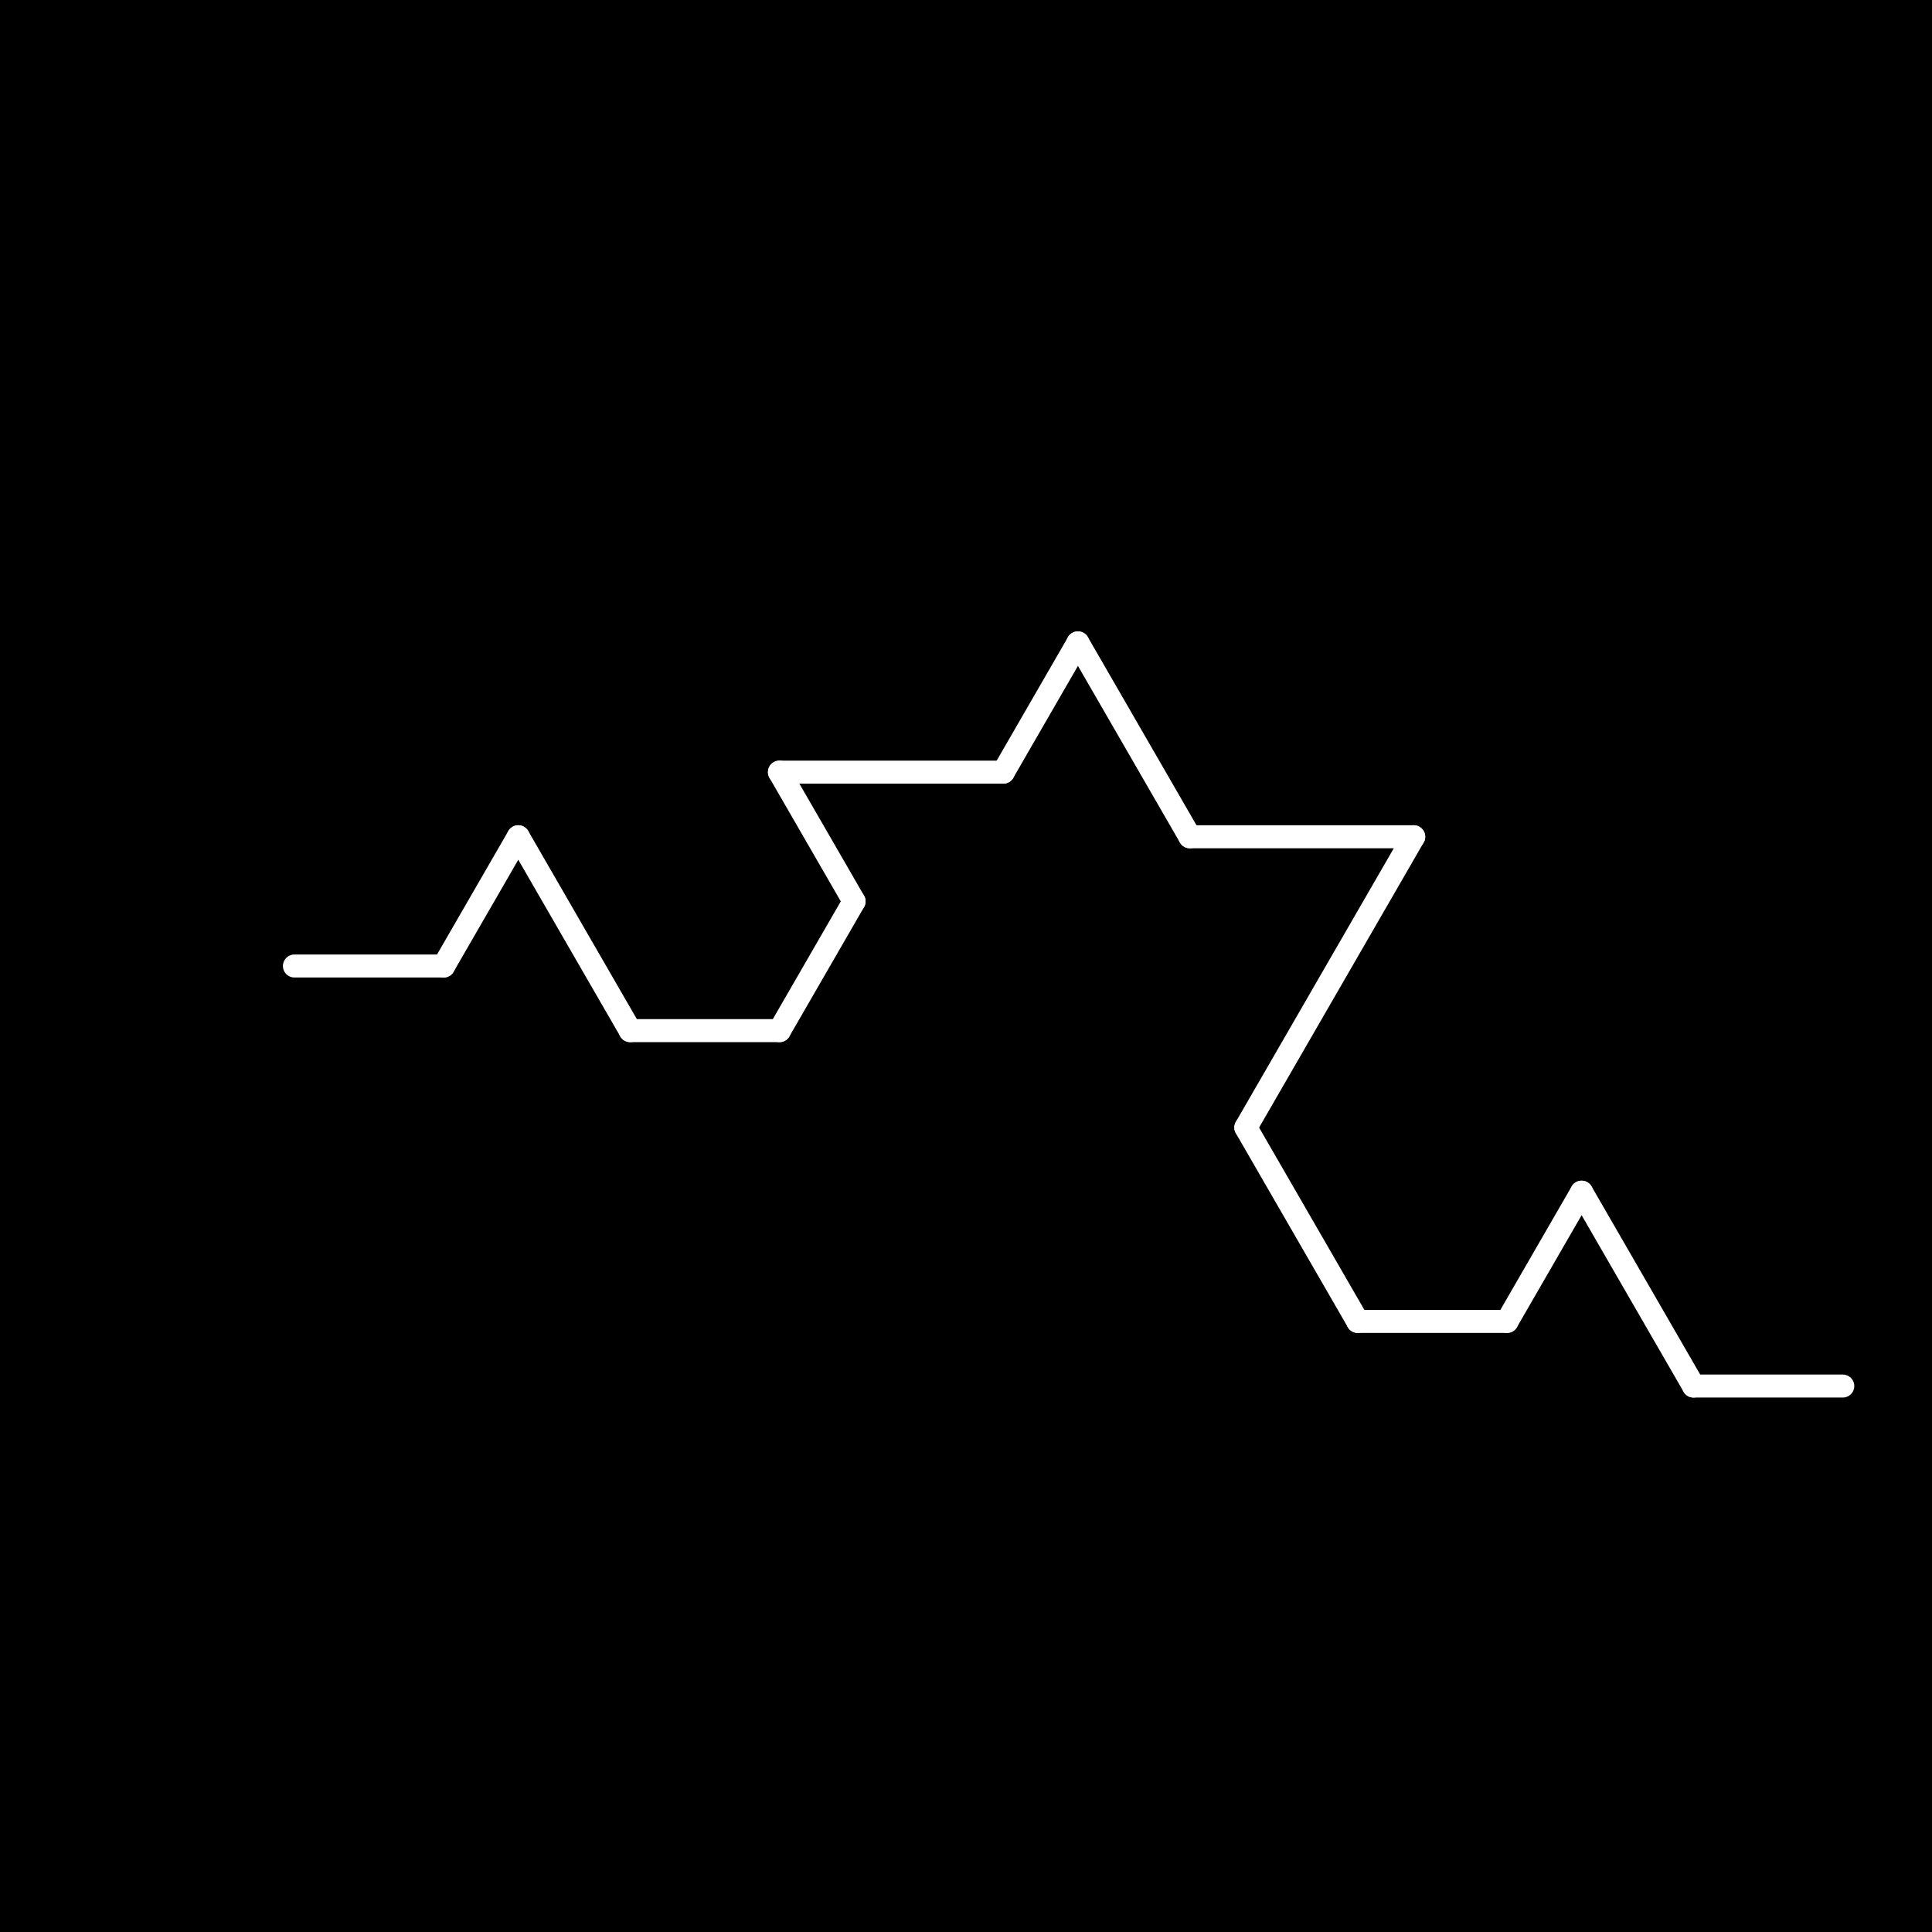
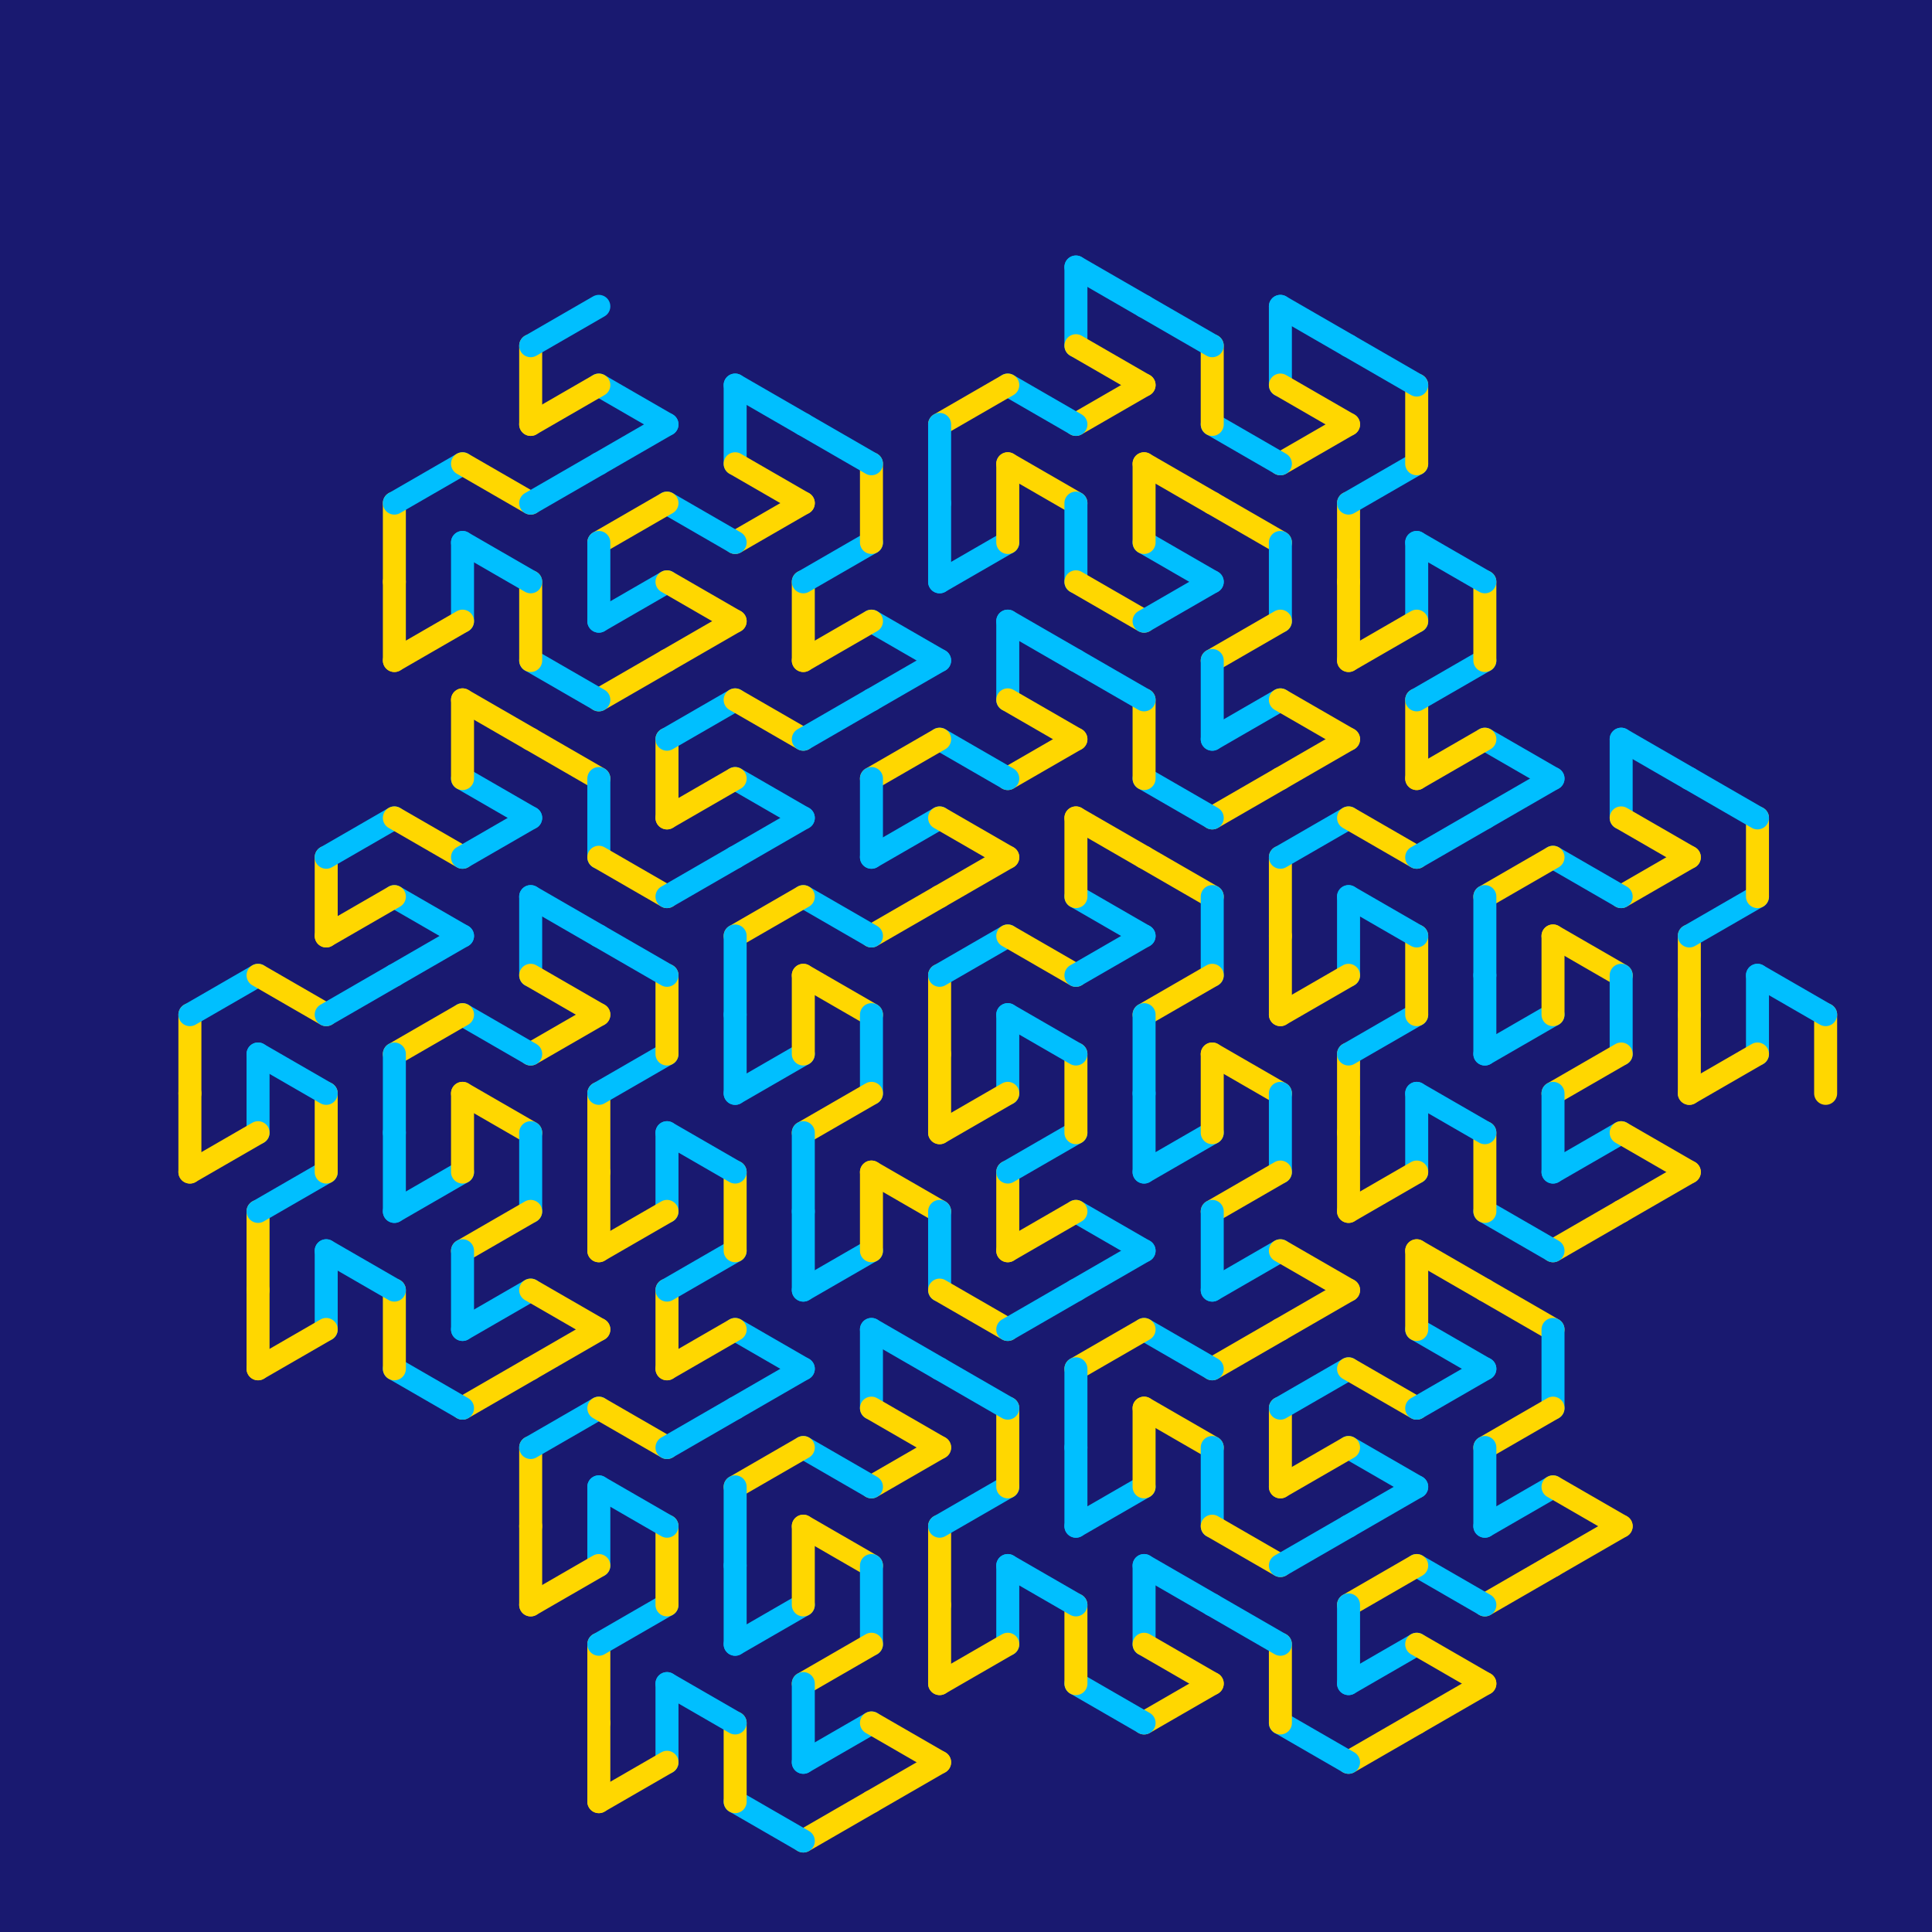
- <svg xmlns="http://www.w3.org/2000/svg" width="690.433" height="690.433" viewBox="-345.217 -345.217 690.433 690.433">
-   <rect x="-345.217" y="-345.217" width="690.433" height="690.433" fill="#000000" />
+ <svg xmlns="http://www.w3.org/2000/svg" width="606.814" height="606.814" viewBox="-303.407 -303.407 606.814 606.814">
+   <rect x="-303.407" y="-303.407" width="606.814" height="606.814" fill="#191970" />
  <g fill="none" stroke-linecap="round" stroke-linejoin="round">
-     <line x1="-240" y1="0" x2="-186.667" y2="0" stroke="#ffffff" stroke-width="8.219" />
-     <line x1="-186.667" y1="0" x2="-160" y2="-46.188" stroke="#ffffff" stroke-width="8.219" />
-     <line x1="-160" y1="-46.188" x2="-120" y2="23.094" stroke="#ffffff" stroke-width="8.219" />
-     <line x1="-120" y1="23.094" x2="-66.667" y2="23.094" stroke="#ffffff" stroke-width="8.219" />
-     <line x1="-66.667" y1="23.094" x2="-40" y2="-23.094" stroke="#ffffff" stroke-width="8.219" />
-     <line x1="-40" y1="-23.094" x2="-66.667" y2="-69.282" stroke="#ffffff" stroke-width="8.219" />
-     <line x1="-66.667" y1="-69.282" x2="13.333" y2="-69.282" stroke="#ffffff" stroke-width="8.219" />
-     <line x1="13.333" y1="-69.282" x2="40" y2="-115.47" stroke="#ffffff" stroke-width="8.219" />
-     <line x1="40" y1="-115.47" x2="80" y2="-46.188" stroke="#ffffff" stroke-width="8.219" />
-     <line x1="80" y1="-46.188" x2="160" y2="-46.188" stroke="#ffffff" stroke-width="8.219" />
-     <line x1="160" y1="-46.188" x2="100" y2="57.735" stroke="#ffffff" stroke-width="8.219" />
-     <line x1="100" y1="57.735" x2="140" y2="127.017" stroke="#ffffff" stroke-width="8.219" />
-     <line x1="140" y1="127.017" x2="193.333" y2="127.017" stroke="#ffffff" stroke-width="8.219" />
-     <line x1="193.333" y1="127.017" x2="220" y2="80.829" stroke="#ffffff" stroke-width="8.219" />
-     <line x1="220" y1="80.829" x2="260" y2="150.111" stroke="#ffffff" stroke-width="8.219" />
-     <line x1="260" y1="150.111" x2="313.333" y2="150.111" stroke="#ffffff" stroke-width="8.219" />
+     <line x1="270" y1="40" x2="270" y2="15.282" stroke="#ffd700" stroke-width="7.224" />
+     <line x1="270" y1="15.282" x2="248.593" y2="2.922" stroke="#00bfff" stroke-width="7.224" />
+     <line x1="248.593" y1="2.922" x2="248.593" y2="27.641" stroke="#00bfff" stroke-width="7.224" />
+     <line x1="248.593" y1="27.641" x2="227.186" y2="40" stroke="#ffd700" stroke-width="7.224" />
+     <line x1="227.186" y1="40" x2="227.186" y2="15.282" stroke="#ffd700" stroke-width="7.224" />
+     <line x1="227.186" y1="15.282" x2="227.186" y2="-9.437" stroke="#ffd700" stroke-width="7.224" />
+     <line x1="227.186" y1="-9.437" x2="248.593" y2="-21.796" stroke="#00bfff" stroke-width="7.224" />
+     <line x1="248.593" y1="-21.796" x2="248.593" y2="-46.514" stroke="#ffd700" stroke-width="7.224" />
+     <line x1="248.593" y1="-46.514" x2="227.186" y2="-58.874" stroke="#00bfff" stroke-width="7.224" />
+     <line x1="227.186" y1="-58.874" x2="205.78" y2="-71.233" stroke="#00bfff" stroke-width="7.224" />
+     <line x1="205.78" y1="-71.233" x2="205.78" y2="-46.514" stroke="#00bfff" stroke-width="7.224" />
+     <line x1="205.78" y1="-46.514" x2="227.186" y2="-34.155" stroke="#ffd700" stroke-width="7.224" />
+     <line x1="227.186" y1="-34.155" x2="205.78" y2="-21.796" stroke="#ffd700" stroke-width="7.224" />
+     <line x1="205.78" y1="-21.796" x2="184.373" y2="-34.155" stroke="#00bfff" stroke-width="7.224" />
+     <line x1="184.373" y1="-34.155" x2="162.966" y2="-21.796" stroke="#ffd700" stroke-width="7.224" />
+     <line x1="162.966" y1="-21.796" x2="162.966" y2="2.922" stroke="#00bfff" stroke-width="7.224" />
+     <line x1="162.966" y1="2.922" x2="162.966" y2="27.641" stroke="#00bfff" stroke-width="7.224" />
+     <line x1="162.966" y1="27.641" x2="184.373" y2="15.282" stroke="#00bfff" stroke-width="7.224" />
+     <line x1="184.373" y1="15.282" x2="184.373" y2="-9.437" stroke="#ffd700" stroke-width="7.224" />
+     <line x1="184.373" y1="-9.437" x2="205.78" y2="2.922" stroke="#ffd700" stroke-width="7.224" />
+     <line x1="205.78" y1="2.922" x2="205.78" y2="27.641" stroke="#00bfff" stroke-width="7.224" />
+     <line x1="205.78" y1="27.641" x2="184.373" y2="40" stroke="#ffd700" stroke-width="7.224" />
+     <line x1="184.373" y1="40" x2="184.373" y2="64.718" stroke="#00bfff" stroke-width="7.224" />
+     <line x1="184.373" y1="64.718" x2="205.78" y2="52.359" stroke="#00bfff" stroke-width="7.224" />
+     <line x1="205.78" y1="52.359" x2="227.186" y2="64.718" stroke="#ffd700" stroke-width="7.224" />
+     <line x1="227.186" y1="64.718" x2="205.78" y2="77.078" stroke="#ffd700" stroke-width="7.224" />
+     <line x1="205.78" y1="77.078" x2="184.373" y2="89.437" stroke="#ffd700" stroke-width="7.224" />
+     <line x1="184.373" y1="89.437" x2="162.966" y2="77.078" stroke="#00bfff" stroke-width="7.224" />
+     <line x1="162.966" y1="77.078" x2="162.966" y2="52.359" stroke="#ffd700" stroke-width="7.224" />
+     <line x1="162.966" y1="52.359" x2="141.559" y2="40" stroke="#00bfff" stroke-width="7.224" />
+     <line x1="141.559" y1="40" x2="141.559" y2="64.718" stroke="#00bfff" stroke-width="7.224" />
+     <line x1="141.559" y1="64.718" x2="120.153" y2="77.078" stroke="#ffd700" stroke-width="7.224" />
+     <line x1="120.153" y1="77.078" x2="120.153" y2="52.359" stroke="#ffd700" stroke-width="7.224" />
+     <line x1="120.153" y1="52.359" x2="120.153" y2="27.641" stroke="#ffd700" stroke-width="7.224" />
+     <line x1="120.153" y1="27.641" x2="141.559" y2="15.282" stroke="#00bfff" stroke-width="7.224" />
+     <line x1="141.559" y1="15.282" x2="141.559" y2="-9.437" stroke="#ffd700" stroke-width="7.224" />
+     <line x1="141.559" y1="-9.437" x2="120.153" y2="-21.796" stroke="#00bfff" stroke-width="7.224" />
+     <line x1="120.153" y1="-21.796" x2="120.153" y2="2.922" stroke="#00bfff" stroke-width="7.224" />
+     <line x1="120.153" y1="2.922" x2="98.746" y2="15.282" stroke="#ffd700" stroke-width="7.224" />
+     <line x1="98.746" y1="15.282" x2="98.746" y2="-9.437" stroke="#ffd700" stroke-width="7.224" />
+     <line x1="98.746" y1="-9.437" x2="98.746" y2="-34.155" stroke="#ffd700" stroke-width="7.224" />
+     <line x1="98.746" y1="-34.155" x2="120.153" y2="-46.514" stroke="#00bfff" stroke-width="7.224" />
+     <line x1="120.153" y1="-46.514" x2="141.559" y2="-34.155" stroke="#ffd700" stroke-width="7.224" />
+     <line x1="141.559" y1="-34.155" x2="162.966" y2="-46.514" stroke="#00bfff" stroke-width="7.224" />
+     <line x1="162.966" y1="-46.514" x2="184.373" y2="-58.874" stroke="#00bfff" stroke-width="7.224" />
+     <line x1="184.373" y1="-58.874" x2="162.966" y2="-71.233" stroke="#00bfff" stroke-width="7.224" />
+     <line x1="162.966" y1="-71.233" x2="141.559" y2="-58.874" stroke="#ffd700" stroke-width="7.224" />
+     <line x1="141.559" y1="-58.874" x2="141.559" y2="-83.592" stroke="#ffd700" stroke-width="7.224" />
+     <line x1="141.559" y1="-83.592" x2="162.966" y2="-95.951" stroke="#00bfff" stroke-width="7.224" />
+     <line x1="162.966" y1="-95.951" x2="162.966" y2="-120.67" stroke="#ffd700" stroke-width="7.224" />
+     <line x1="162.966" y1="-120.67" x2="141.559" y2="-133.029" stroke="#00bfff" stroke-width="7.224" />
+     <line x1="141.559" y1="-133.029" x2="141.559" y2="-108.31" stroke="#00bfff" stroke-width="7.224" />
+     <line x1="141.559" y1="-108.31" x2="120.153" y2="-95.951" stroke="#ffd700" stroke-width="7.224" />
+     <line x1="120.153" y1="-95.951" x2="120.153" y2="-120.67" stroke="#ffd700" stroke-width="7.224" />
+     <line x1="120.153" y1="-120.67" x2="120.153" y2="-145.388" stroke="#ffd700" stroke-width="7.224" />
+     <line x1="120.153" y1="-145.388" x2="141.559" y2="-157.747" stroke="#00bfff" stroke-width="7.224" />
+     <line x1="141.559" y1="-157.747" x2="141.559" y2="-182.466" stroke="#ffd700" stroke-width="7.224" />
+     <line x1="141.559" y1="-182.466" x2="120.153" y2="-194.825" stroke="#00bfff" stroke-width="7.224" />
+     <line x1="120.153" y1="-194.825" x2="98.746" y2="-207.184" stroke="#00bfff" stroke-width="7.224" />
+     <line x1="98.746" y1="-207.184" x2="98.746" y2="-182.466" stroke="#00bfff" stroke-width="7.224" />
+     <line x1="98.746" y1="-182.466" x2="120.153" y2="-170.106" stroke="#ffd700" stroke-width="7.224" />
+     <line x1="120.153" y1="-170.106" x2="98.746" y2="-157.747" stroke="#ffd700" stroke-width="7.224" />
+     <line x1="98.746" y1="-157.747" x2="77.339" y2="-170.106" stroke="#00bfff" stroke-width="7.224" />
+     <line x1="77.339" y1="-170.106" x2="77.339" y2="-194.825" stroke="#ffd700" stroke-width="7.224" />
+     <line x1="77.339" y1="-194.825" x2="55.932" y2="-207.184" stroke="#00bfff" stroke-width="7.224" />
+     <line x1="55.932" y1="-207.184" x2="34.526" y2="-219.543" stroke="#00bfff" stroke-width="7.224" />
+     <line x1="34.526" y1="-219.543" x2="34.526" y2="-194.825" stroke="#00bfff" stroke-width="7.224" />
+     <line x1="34.526" y1="-194.825" x2="55.932" y2="-182.466" stroke="#ffd700" stroke-width="7.224" />
+     <line x1="55.932" y1="-182.466" x2="34.526" y2="-170.106" stroke="#ffd700" stroke-width="7.224" />
+     <line x1="34.526" y1="-170.106" x2="13.119" y2="-182.466" stroke="#00bfff" stroke-width="7.224" />
+     <line x1="13.119" y1="-182.466" x2="-8.288" y2="-170.106" stroke="#ffd700" stroke-width="7.224" />
+     <line x1="-8.288" y1="-170.106" x2="-8.288" y2="-145.388" stroke="#00bfff" stroke-width="7.224" />
+     <line x1="-8.288" y1="-145.388" x2="-8.288" y2="-120.67" stroke="#00bfff" stroke-width="7.224" />
+     <line x1="-8.288" y1="-120.67" x2="13.119" y2="-133.029" stroke="#00bfff" stroke-width="7.224" />
+     <line x1="13.119" y1="-133.029" x2="13.119" y2="-157.747" stroke="#ffd700" stroke-width="7.224" />
+     <line x1="13.119" y1="-157.747" x2="34.526" y2="-145.388" stroke="#ffd700" stroke-width="7.224" />
+     <line x1="34.526" y1="-145.388" x2="34.526" y2="-120.67" stroke="#00bfff" stroke-width="7.224" />
+     <line x1="34.526" y1="-120.67" x2="55.932" y2="-108.31" stroke="#ffd700" stroke-width="7.224" />
+     <line x1="55.932" y1="-108.31" x2="77.339" y2="-120.67" stroke="#00bfff" stroke-width="7.224" />
+     <line x1="77.339" y1="-120.67" x2="55.932" y2="-133.029" stroke="#00bfff" stroke-width="7.224" />
+     <line x1="55.932" y1="-133.029" x2="55.932" y2="-157.747" stroke="#ffd700" stroke-width="7.224" />
+     <line x1="55.932" y1="-157.747" x2="77.339" y2="-145.388" stroke="#ffd700" stroke-width="7.224" />
+     <line x1="77.339" y1="-145.388" x2="98.746" y2="-133.029" stroke="#ffd700" stroke-width="7.224" />
+     <line x1="98.746" y1="-133.029" x2="98.746" y2="-108.31" stroke="#00bfff" stroke-width="7.224" />
+     <line x1="98.746" y1="-108.31" x2="77.339" y2="-95.951" stroke="#ffd700" stroke-width="7.224" />
+     <line x1="77.339" y1="-95.951" x2="77.339" y2="-71.233" stroke="#00bfff" stroke-width="7.224" />
+     <line x1="77.339" y1="-71.233" x2="98.746" y2="-83.592" stroke="#00bfff" stroke-width="7.224" />
+     <line x1="98.746" y1="-83.592" x2="120.153" y2="-71.233" stroke="#ffd700" stroke-width="7.224" />
+     <line x1="120.153" y1="-71.233" x2="98.746" y2="-58.874" stroke="#ffd700" stroke-width="7.224" />
+     <line x1="98.746" y1="-58.874" x2="77.339" y2="-46.514" stroke="#ffd700" stroke-width="7.224" />
+     <line x1="77.339" y1="-46.514" x2="55.932" y2="-58.874" stroke="#00bfff" stroke-width="7.224" />
+     <line x1="55.932" y1="-58.874" x2="55.932" y2="-83.592" stroke="#ffd700" stroke-width="7.224" />
+     <line x1="55.932" y1="-83.592" x2="34.526" y2="-95.951" stroke="#00bfff" stroke-width="7.224" />
+     <line x1="34.526" y1="-95.951" x2="13.119" y2="-108.31" stroke="#00bfff" stroke-width="7.224" />
+     <line x1="13.119" y1="-108.31" x2="13.119" y2="-83.592" stroke="#00bfff" stroke-width="7.224" />
+     <line x1="13.119" y1="-83.592" x2="34.526" y2="-71.233" stroke="#ffd700" stroke-width="7.224" />
+     <line x1="34.526" y1="-71.233" x2="13.119" y2="-58.874" stroke="#ffd700" stroke-width="7.224" />
+     <line x1="13.119" y1="-58.874" x2="-8.288" y2="-71.233" stroke="#00bfff" stroke-width="7.224" />
+     <line x1="-8.288" y1="-71.233" x2="-29.695" y2="-58.874" stroke="#ffd700" stroke-width="7.224" />
+     <line x1="-29.695" y1="-58.874" x2="-29.695" y2="-34.155" stroke="#00bfff" stroke-width="7.224" />
+     <line x1="-29.695" y1="-34.155" x2="-8.288" y2="-46.514" stroke="#00bfff" stroke-width="7.224" />
+     <line x1="-8.288" y1="-46.514" x2="13.119" y2="-34.155" stroke="#ffd700" stroke-width="7.224" />
+     <line x1="13.119" y1="-34.155" x2="-8.288" y2="-21.796" stroke="#ffd700" stroke-width="7.224" />
+     <line x1="-8.288" y1="-21.796" x2="-29.695" y2="-9.437" stroke="#ffd700" stroke-width="7.224" />
+     <line x1="-29.695" y1="-9.437" x2="-51.101" y2="-21.796" stroke="#00bfff" stroke-width="7.224" />
+     <line x1="-51.101" y1="-21.796" x2="-72.508" y2="-9.437" stroke="#ffd700" stroke-width="7.224" />
+     <line x1="-72.508" y1="-9.437" x2="-72.508" y2="15.282" stroke="#00bfff" stroke-width="7.224" />
+     <line x1="-72.508" y1="15.282" x2="-72.508" y2="40" stroke="#00bfff" stroke-width="7.224" />
+     <line x1="-72.508" y1="40" x2="-51.101" y2="27.641" stroke="#00bfff" stroke-width="7.224" />
+     <line x1="-51.101" y1="27.641" x2="-51.101" y2="2.922" stroke="#ffd700" stroke-width="7.224" />
+     <line x1="-51.101" y1="2.922" x2="-29.695" y2="15.282" stroke="#ffd700" stroke-width="7.224" />
+     <line x1="-29.695" y1="15.282" x2="-29.695" y2="40" stroke="#00bfff" stroke-width="7.224" />
+     <line x1="-29.695" y1="40" x2="-51.101" y2="52.359" stroke="#ffd700" stroke-width="7.224" />
+     <line x1="-51.101" y1="52.359" x2="-51.101" y2="77.078" stroke="#00bfff" stroke-width="7.224" />
+     <line x1="-51.101" y1="77.078" x2="-51.101" y2="101.796" stroke="#00bfff" stroke-width="7.224" />
+     <line x1="-51.101" y1="101.796" x2="-29.695" y2="89.437" stroke="#00bfff" stroke-width="7.224" />
+     <line x1="-29.695" y1="89.437" x2="-29.695" y2="64.718" stroke="#ffd700" stroke-width="7.224" />
+     <line x1="-29.695" y1="64.718" x2="-8.288" y2="77.078" stroke="#ffd700" stroke-width="7.224" />
+     <line x1="-8.288" y1="77.078" x2="-8.288" y2="101.796" stroke="#00bfff" stroke-width="7.224" />
+     <line x1="-8.288" y1="101.796" x2="13.119" y2="114.155" stroke="#ffd700" stroke-width="7.224" />
+     <line x1="13.119" y1="114.155" x2="34.526" y2="101.796" stroke="#00bfff" stroke-width="7.224" />
+     <line x1="34.526" y1="101.796" x2="55.932" y2="89.437" stroke="#00bfff" stroke-width="7.224" />
+     <line x1="55.932" y1="89.437" x2="34.526" y2="77.078" stroke="#00bfff" stroke-width="7.224" />
+     <line x1="34.526" y1="77.078" x2="13.119" y2="89.437" stroke="#ffd700" stroke-width="7.224" />
+     <line x1="13.119" y1="89.437" x2="13.119" y2="64.718" stroke="#ffd700" stroke-width="7.224" />
+     <line x1="13.119" y1="64.718" x2="34.526" y2="52.359" stroke="#00bfff" stroke-width="7.224" />
+     <line x1="34.526" y1="52.359" x2="34.526" y2="27.641" stroke="#ffd700" stroke-width="7.224" />
+     <line x1="34.526" y1="27.641" x2="13.119" y2="15.282" stroke="#00bfff" stroke-width="7.224" />
+     <line x1="13.119" y1="15.282" x2="13.119" y2="40" stroke="#00bfff" stroke-width="7.224" />
+     <line x1="13.119" y1="40" x2="-8.288" y2="52.359" stroke="#ffd700" stroke-width="7.224" />
+     <line x1="-8.288" y1="52.359" x2="-8.288" y2="27.641" stroke="#ffd700" stroke-width="7.224" />
+     <line x1="-8.288" y1="27.641" x2="-8.288" y2="2.922" stroke="#ffd700" stroke-width="7.224" />
+     <line x1="-8.288" y1="2.922" x2="13.119" y2="-9.437" stroke="#00bfff" stroke-width="7.224" />
+     <line x1="13.119" y1="-9.437" x2="34.526" y2="2.922" stroke="#ffd700" stroke-width="7.224" />
+     <line x1="34.526" y1="2.922" x2="55.932" y2="-9.437" stroke="#00bfff" stroke-width="7.224" />
+     <line x1="55.932" y1="-9.437" x2="34.526" y2="-21.796" stroke="#00bfff" stroke-width="7.224" />
+     <line x1="34.526" y1="-21.796" x2="34.526" y2="-46.514" stroke="#ffd700" stroke-width="7.224" />
+     <line x1="34.526" y1="-46.514" x2="55.932" y2="-34.155" stroke="#ffd700" stroke-width="7.224" />
+     <line x1="55.932" y1="-34.155" x2="77.339" y2="-21.796" stroke="#ffd700" stroke-width="7.224" />
+     <line x1="77.339" y1="-21.796" x2="77.339" y2="2.922" stroke="#00bfff" stroke-width="7.224" />
+     <line x1="77.339" y1="2.922" x2="55.932" y2="15.282" stroke="#ffd700" stroke-width="7.224" />
+     <line x1="55.932" y1="15.282" x2="55.932" y2="40" stroke="#00bfff" stroke-width="7.224" />
+     <line x1="55.932" y1="40" x2="55.932" y2="64.718" stroke="#00bfff" stroke-width="7.224" />
+     <line x1="55.932" y1="64.718" x2="77.339" y2="52.359" stroke="#00bfff" stroke-width="7.224" />
+     <line x1="77.339" y1="52.359" x2="77.339" y2="27.641" stroke="#ffd700" stroke-width="7.224" />
+     <line x1="77.339" y1="27.641" x2="98.746" y2="40" stroke="#ffd700" stroke-width="7.224" />
+     <line x1="98.746" y1="40" x2="98.746" y2="64.718" stroke="#00bfff" stroke-width="7.224" />
+     <line x1="98.746" y1="64.718" x2="77.339" y2="77.078" stroke="#ffd700" stroke-width="7.224" />
+     <line x1="77.339" y1="77.078" x2="77.339" y2="101.796" stroke="#00bfff" stroke-width="7.224" />
+     <line x1="77.339" y1="101.796" x2="98.746" y2="89.437" stroke="#00bfff" stroke-width="7.224" />
+     <line x1="98.746" y1="89.437" x2="120.153" y2="101.796" stroke="#ffd700" stroke-width="7.224" />
+     <line x1="120.153" y1="101.796" x2="98.746" y2="114.155" stroke="#ffd700" stroke-width="7.224" />
+     <line x1="98.746" y1="114.155" x2="77.339" y2="126.514" stroke="#ffd700" stroke-width="7.224" />
+     <line x1="77.339" y1="126.514" x2="55.932" y2="114.155" stroke="#00bfff" stroke-width="7.224" />
+     <line x1="55.932" y1="114.155" x2="34.526" y2="126.514" stroke="#ffd700" stroke-width="7.224" />
+     <line x1="34.526" y1="126.514" x2="34.526" y2="151.233" stroke="#00bfff" stroke-width="7.224" />
+     <line x1="34.526" y1="151.233" x2="34.526" y2="175.951" stroke="#00bfff" stroke-width="7.224" />
+     <line x1="34.526" y1="175.951" x2="55.932" y2="163.592" stroke="#00bfff" stroke-width="7.224" />
+     <line x1="55.932" y1="163.592" x2="55.932" y2="138.874" stroke="#ffd700" stroke-width="7.224" />
+     <line x1="55.932" y1="138.874" x2="77.339" y2="151.233" stroke="#ffd700" stroke-width="7.224" />
+     <line x1="77.339" y1="151.233" x2="77.339" y2="175.951" stroke="#00bfff" stroke-width="7.224" />
+     <line x1="77.339" y1="175.951" x2="98.746" y2="188.31" stroke="#ffd700" stroke-width="7.224" />
+     <line x1="98.746" y1="188.31" x2="120.153" y2="175.951" stroke="#00bfff" stroke-width="7.224" />
+     <line x1="120.153" y1="175.951" x2="141.559" y2="163.592" stroke="#00bfff" stroke-width="7.224" />
+     <line x1="141.559" y1="163.592" x2="120.153" y2="151.233" stroke="#00bfff" stroke-width="7.224" />
+     <line x1="120.153" y1="151.233" x2="98.746" y2="163.592" stroke="#ffd700" stroke-width="7.224" />
+     <line x1="98.746" y1="163.592" x2="98.746" y2="138.874" stroke="#ffd700" stroke-width="7.224" />
+     <line x1="98.746" y1="138.874" x2="120.153" y2="126.514" stroke="#00bfff" stroke-width="7.224" />
+     <line x1="120.153" y1="126.514" x2="141.559" y2="138.874" stroke="#ffd700" stroke-width="7.224" />
+     <line x1="141.559" y1="138.874" x2="162.966" y2="126.514" stroke="#00bfff" stroke-width="7.224" />
+     <line x1="162.966" y1="126.514" x2="141.559" y2="114.155" stroke="#00bfff" stroke-width="7.224" />
+     <line x1="141.559" y1="114.155" x2="141.559" y2="89.437" stroke="#ffd700" stroke-width="7.224" />
+     <line x1="141.559" y1="89.437" x2="162.966" y2="101.796" stroke="#ffd700" stroke-width="7.224" />
+     <line x1="162.966" y1="101.796" x2="184.373" y2="114.155" stroke="#ffd700" stroke-width="7.224" />
+     <line x1="184.373" y1="114.155" x2="184.373" y2="138.874" stroke="#00bfff" stroke-width="7.224" />
+     <line x1="184.373" y1="138.874" x2="162.966" y2="151.233" stroke="#ffd700" stroke-width="7.224" />
+     <line x1="162.966" y1="151.233" x2="162.966" y2="175.951" stroke="#00bfff" stroke-width="7.224" />
+     <line x1="162.966" y1="175.951" x2="184.373" y2="163.592" stroke="#00bfff" stroke-width="7.224" />
+     <line x1="184.373" y1="163.592" x2="205.78" y2="175.951" stroke="#ffd700" stroke-width="7.224" />
+     <line x1="205.78" y1="175.951" x2="184.373" y2="188.31" stroke="#ffd700" stroke-width="7.224" />
+     <line x1="184.373" y1="188.31" x2="162.966" y2="200.67" stroke="#ffd700" stroke-width="7.224" />
+     <line x1="162.966" y1="200.67" x2="141.559" y2="188.31" stroke="#00bfff" stroke-width="7.224" />
+     <line x1="141.559" y1="188.31" x2="120.153" y2="200.67" stroke="#ffd700" stroke-width="7.224" />
+     <line x1="120.153" y1="200.67" x2="120.153" y2="225.388" stroke="#00bfff" stroke-width="7.224" />
+     <line x1="120.153" y1="225.388" x2="141.559" y2="213.029" stroke="#00bfff" stroke-width="7.224" />
+     <line x1="141.559" y1="213.029" x2="162.966" y2="225.388" stroke="#ffd700" stroke-width="7.224" />
+     <line x1="162.966" y1="225.388" x2="141.559" y2="237.747" stroke="#ffd700" stroke-width="7.224" />
+     <line x1="141.559" y1="237.747" x2="120.153" y2="250.106" stroke="#ffd700" stroke-width="7.224" />
+     <line x1="120.153" y1="250.106" x2="98.746" y2="237.747" stroke="#00bfff" stroke-width="7.224" />
+     <line x1="98.746" y1="237.747" x2="98.746" y2="213.029" stroke="#ffd700" stroke-width="7.224" />
+     <line x1="98.746" y1="213.029" x2="77.339" y2="200.67" stroke="#00bfff" stroke-width="7.224" />
+     <line x1="77.339" y1="200.67" x2="55.932" y2="188.31" stroke="#00bfff" stroke-width="7.224" />
+     <line x1="55.932" y1="188.31" x2="55.932" y2="213.029" stroke="#00bfff" stroke-width="7.224" />
+     <line x1="55.932" y1="213.029" x2="77.339" y2="225.388" stroke="#ffd700" stroke-width="7.224" />
+     <line x1="77.339" y1="225.388" x2="55.932" y2="237.747" stroke="#ffd700" stroke-width="7.224" />
+     <line x1="55.932" y1="237.747" x2="34.526" y2="225.388" stroke="#00bfff" stroke-width="7.224" />
+     <line x1="34.526" y1="225.388" x2="34.526" y2="200.67" stroke="#ffd700" stroke-width="7.224" />
+     <line x1="34.526" y1="200.67" x2="13.119" y2="188.31" stroke="#00bfff" stroke-width="7.224" />
+     <line x1="13.119" y1="188.31" x2="13.119" y2="213.029" stroke="#00bfff" stroke-width="7.224" />
+     <line x1="13.119" y1="213.029" x2="-8.288" y2="225.388" stroke="#ffd700" stroke-width="7.224" />
+     <line x1="-8.288" y1="225.388" x2="-8.288" y2="200.67" stroke="#ffd700" stroke-width="7.224" />
+     <line x1="-8.288" y1="200.67" x2="-8.288" y2="175.951" stroke="#ffd700" stroke-width="7.224" />
+     <line x1="-8.288" y1="175.951" x2="13.119" y2="163.592" stroke="#00bfff" stroke-width="7.224" />
+     <line x1="13.119" y1="163.592" x2="13.119" y2="138.874" stroke="#ffd700" stroke-width="7.224" />
+     <line x1="13.119" y1="138.874" x2="-8.288" y2="126.514" stroke="#00bfff" stroke-width="7.224" />
+     <line x1="-8.288" y1="126.514" x2="-29.695" y2="114.155" stroke="#00bfff" stroke-width="7.224" />
+     <line x1="-29.695" y1="114.155" x2="-29.695" y2="138.874" stroke="#00bfff" stroke-width="7.224" />
+     <line x1="-29.695" y1="138.874" x2="-8.288" y2="151.233" stroke="#ffd700" stroke-width="7.224" />
+     <line x1="-8.288" y1="151.233" x2="-29.695" y2="163.592" stroke="#ffd700" stroke-width="7.224" />
+     <line x1="-29.695" y1="163.592" x2="-51.101" y2="151.233" stroke="#00bfff" stroke-width="7.224" />
+     <line x1="-51.101" y1="151.233" x2="-72.508" y2="163.592" stroke="#ffd700" stroke-width="7.224" />
+     <line x1="-72.508" y1="163.592" x2="-72.508" y2="188.31" stroke="#00bfff" stroke-width="7.224" />
+     <line x1="-72.508" y1="188.31" x2="-72.508" y2="213.029" stroke="#00bfff" stroke-width="7.224" />
+     <line x1="-72.508" y1="213.029" x2="-51.101" y2="200.67" stroke="#00bfff" stroke-width="7.224" />
+     <line x1="-51.101" y1="200.67" x2="-51.101" y2="175.951" stroke="#ffd700" stroke-width="7.224" />
+     <line x1="-51.101" y1="175.951" x2="-29.695" y2="188.31" stroke="#ffd700" stroke-width="7.224" />
+     <line x1="-29.695" y1="188.31" x2="-29.695" y2="213.029" stroke="#00bfff" stroke-width="7.224" />
+     <line x1="-29.695" y1="213.029" x2="-51.101" y2="225.388" stroke="#ffd700" stroke-width="7.224" />
+     <line x1="-51.101" y1="225.388" x2="-51.101" y2="250.106" stroke="#00bfff" stroke-width="7.224" />
+     <line x1="-51.101" y1="250.106" x2="-29.695" y2="237.747" stroke="#00bfff" stroke-width="7.224" />
+     <line x1="-29.695" y1="237.747" x2="-8.288" y2="250.106" stroke="#ffd700" stroke-width="7.224" />
+     <line x1="-8.288" y1="250.106" x2="-29.695" y2="262.466" stroke="#ffd700" stroke-width="7.224" />
+     <line x1="-29.695" y1="262.466" x2="-51.101" y2="274.825" stroke="#ffd700" stroke-width="7.224" />
+     <line x1="-51.101" y1="274.825" x2="-72.508" y2="262.466" stroke="#00bfff" stroke-width="7.224" />
+     <line x1="-72.508" y1="262.466" x2="-72.508" y2="237.747" stroke="#ffd700" stroke-width="7.224" />
+     <line x1="-72.508" y1="237.747" x2="-93.915" y2="225.388" stroke="#00bfff" stroke-width="7.224" />
+     <line x1="-93.915" y1="225.388" x2="-93.915" y2="250.106" stroke="#00bfff" stroke-width="7.224" />
+     <line x1="-93.915" y1="250.106" x2="-115.322" y2="262.466" stroke="#ffd700" stroke-width="7.224" />
+     <line x1="-115.322" y1="262.466" x2="-115.322" y2="237.747" stroke="#ffd700" stroke-width="7.224" />
+     <line x1="-115.322" y1="237.747" x2="-115.322" y2="213.029" stroke="#ffd700" stroke-width="7.224" />
+     <line x1="-115.322" y1="213.029" x2="-93.915" y2="200.67" stroke="#00bfff" stroke-width="7.224" />
+     <line x1="-93.915" y1="200.67" x2="-93.915" y2="175.951" stroke="#ffd700" stroke-width="7.224" />
+     <line x1="-93.915" y1="175.951" x2="-115.322" y2="163.592" stroke="#00bfff" stroke-width="7.224" />
+     <line x1="-115.322" y1="163.592" x2="-115.322" y2="188.31" stroke="#00bfff" stroke-width="7.224" />
+     <line x1="-115.322" y1="188.31" x2="-136.728" y2="200.67" stroke="#ffd700" stroke-width="7.224" />
+     <line x1="-136.728" y1="200.67" x2="-136.728" y2="175.951" stroke="#ffd700" stroke-width="7.224" />
+     <line x1="-136.728" y1="175.951" x2="-136.728" y2="151.233" stroke="#ffd700" stroke-width="7.224" />
+     <line x1="-136.728" y1="151.233" x2="-115.322" y2="138.874" stroke="#00bfff" stroke-width="7.224" />
+     <line x1="-115.322" y1="138.874" x2="-93.915" y2="151.233" stroke="#ffd700" stroke-width="7.224" />
+     <line x1="-93.915" y1="151.233" x2="-72.508" y2="138.874" stroke="#00bfff" stroke-width="7.224" />
+     <line x1="-72.508" y1="138.874" x2="-51.101" y2="126.514" stroke="#00bfff" stroke-width="7.224" />
+     <line x1="-51.101" y1="126.514" x2="-72.508" y2="114.155" stroke="#00bfff" stroke-width="7.224" />
+     <line x1="-72.508" y1="114.155" x2="-93.915" y2="126.514" stroke="#ffd700" stroke-width="7.224" />
+     <line x1="-93.915" y1="126.514" x2="-93.915" y2="101.796" stroke="#ffd700" stroke-width="7.224" />
+     <line x1="-93.915" y1="101.796" x2="-72.508" y2="89.437" stroke="#00bfff" stroke-width="7.224" />
+     <line x1="-72.508" y1="89.437" x2="-72.508" y2="64.718" stroke="#ffd700" stroke-width="7.224" />
+     <line x1="-72.508" y1="64.718" x2="-93.915" y2="52.359" stroke="#00bfff" stroke-width="7.224" />
+     <line x1="-93.915" y1="52.359" x2="-93.915" y2="77.078" stroke="#00bfff" stroke-width="7.224" />
+     <line x1="-93.915" y1="77.078" x2="-115.322" y2="89.437" stroke="#ffd700" stroke-width="7.224" />
+     <line x1="-115.322" y1="89.437" x2="-115.322" y2="64.718" stroke="#ffd700" stroke-width="7.224" />
+     <line x1="-115.322" y1="64.718" x2="-115.322" y2="40" stroke="#ffd700" stroke-width="7.224" />
+     <line x1="-115.322" y1="40" x2="-93.915" y2="27.641" stroke="#00bfff" stroke-width="7.224" />
+     <line x1="-93.915" y1="27.641" x2="-93.915" y2="2.922" stroke="#ffd700" stroke-width="7.224" />
+     <line x1="-93.915" y1="2.922" x2="-115.322" y2="-9.437" stroke="#00bfff" stroke-width="7.224" />
+     <line x1="-115.322" y1="-9.437" x2="-136.728" y2="-21.796" stroke="#00bfff" stroke-width="7.224" />
+     <line x1="-136.728" y1="-21.796" x2="-136.728" y2="2.922" stroke="#00bfff" stroke-width="7.224" />
+     <line x1="-136.728" y1="2.922" x2="-115.322" y2="15.282" stroke="#ffd700" stroke-width="7.224" />
+     <line x1="-115.322" y1="15.282" x2="-136.728" y2="27.641" stroke="#ffd700" stroke-width="7.224" />
+     <line x1="-136.728" y1="27.641" x2="-158.135" y2="15.282" stroke="#00bfff" stroke-width="7.224" />
+     <line x1="-158.135" y1="15.282" x2="-179.542" y2="27.641" stroke="#ffd700" stroke-width="7.224" />
+     <line x1="-179.542" y1="27.641" x2="-179.542" y2="52.359" stroke="#00bfff" stroke-width="7.224" />
+     <line x1="-179.542" y1="52.359" x2="-179.542" y2="77.078" stroke="#00bfff" stroke-width="7.224" />
+     <line x1="-179.542" y1="77.078" x2="-158.135" y2="64.718" stroke="#00bfff" stroke-width="7.224" />
+     <line x1="-158.135" y1="64.718" x2="-158.135" y2="40" stroke="#ffd700" stroke-width="7.224" />
+     <line x1="-158.135" y1="40" x2="-136.728" y2="52.359" stroke="#ffd700" stroke-width="7.224" />
+     <line x1="-136.728" y1="52.359" x2="-136.728" y2="77.078" stroke="#00bfff" stroke-width="7.224" />
+     <line x1="-136.728" y1="77.078" x2="-158.135" y2="89.437" stroke="#ffd700" stroke-width="7.224" />
+     <line x1="-158.135" y1="89.437" x2="-158.135" y2="114.155" stroke="#00bfff" stroke-width="7.224" />
+     <line x1="-158.135" y1="114.155" x2="-136.728" y2="101.796" stroke="#00bfff" stroke-width="7.224" />
+     <line x1="-136.728" y1="101.796" x2="-115.322" y2="114.155" stroke="#ffd700" stroke-width="7.224" />
+     <line x1="-115.322" y1="114.155" x2="-136.728" y2="126.514" stroke="#ffd700" stroke-width="7.224" />
+     <line x1="-136.728" y1="126.514" x2="-158.135" y2="138.874" stroke="#ffd700" stroke-width="7.224" />
+     <line x1="-158.135" y1="138.874" x2="-179.542" y2="126.514" stroke="#00bfff" stroke-width="7.224" />
+     <line x1="-179.542" y1="126.514" x2="-179.542" y2="101.796" stroke="#ffd700" stroke-width="7.224" />
+     <line x1="-179.542" y1="101.796" x2="-200.949" y2="89.437" stroke="#00bfff" stroke-width="7.224" />
+     <line x1="-200.949" y1="89.437" x2="-200.949" y2="114.155" stroke="#00bfff" stroke-width="7.224" />
+     <line x1="-200.949" y1="114.155" x2="-222.355" y2="126.514" stroke="#ffd700" stroke-width="7.224" />
+     <line x1="-222.355" y1="126.514" x2="-222.355" y2="101.796" stroke="#ffd700" stroke-width="7.224" />
+     <line x1="-222.355" y1="101.796" x2="-222.355" y2="77.078" stroke="#ffd700" stroke-width="7.224" />
+     <line x1="-222.355" y1="77.078" x2="-200.949" y2="64.718" stroke="#00bfff" stroke-width="7.224" />
+     <line x1="-200.949" y1="64.718" x2="-200.949" y2="40" stroke="#ffd700" stroke-width="7.224" />
+     <line x1="-200.949" y1="40" x2="-222.355" y2="27.641" stroke="#00bfff" stroke-width="7.224" />
+     <line x1="-222.355" y1="27.641" x2="-222.355" y2="52.359" stroke="#00bfff" stroke-width="7.224" />
+     <line x1="-222.355" y1="52.359" x2="-243.762" y2="64.718" stroke="#ffd700" stroke-width="7.224" />
+     <line x1="-243.762" y1="64.718" x2="-243.762" y2="40" stroke="#ffd700" stroke-width="7.224" />
+     <line x1="-243.762" y1="40" x2="-243.762" y2="15.282" stroke="#ffd700" stroke-width="7.224" />
+     <line x1="-243.762" y1="15.282" x2="-222.355" y2="2.922" stroke="#00bfff" stroke-width="7.224" />
+     <line x1="-222.355" y1="2.922" x2="-200.949" y2="15.282" stroke="#ffd700" stroke-width="7.224" />
+     <line x1="-200.949" y1="15.282" x2="-179.542" y2="2.922" stroke="#00bfff" stroke-width="7.224" />
+     <line x1="-179.542" y1="2.922" x2="-158.135" y2="-9.437" stroke="#00bfff" stroke-width="7.224" />
+     <line x1="-158.135" y1="-9.437" x2="-179.542" y2="-21.796" stroke="#00bfff" stroke-width="7.224" />
+     <line x1="-179.542" y1="-21.796" x2="-200.949" y2="-9.437" stroke="#ffd700" stroke-width="7.224" />
+     <line x1="-200.949" y1="-9.437" x2="-200.949" y2="-34.155" stroke="#ffd700" stroke-width="7.224" />
+     <line x1="-200.949" y1="-34.155" x2="-179.542" y2="-46.514" stroke="#00bfff" stroke-width="7.224" />
+     <line x1="-179.542" y1="-46.514" x2="-158.135" y2="-34.155" stroke="#ffd700" stroke-width="7.224" />
+     <line x1="-158.135" y1="-34.155" x2="-136.728" y2="-46.514" stroke="#00bfff" stroke-width="7.224" />
+     <line x1="-136.728" y1="-46.514" x2="-158.135" y2="-58.874" stroke="#00bfff" stroke-width="7.224" />
+     <line x1="-158.135" y1="-58.874" x2="-158.135" y2="-83.592" stroke="#ffd700" stroke-width="7.224" />
+     <line x1="-158.135" y1="-83.592" x2="-136.728" y2="-71.233" stroke="#ffd700" stroke-width="7.224" />
+     <line x1="-136.728" y1="-71.233" x2="-115.322" y2="-58.874" stroke="#ffd700" stroke-width="7.224" />
+     <line x1="-115.322" y1="-58.874" x2="-115.322" y2="-34.155" stroke="#00bfff" stroke-width="7.224" />
+     <line x1="-115.322" y1="-34.155" x2="-93.915" y2="-21.796" stroke="#ffd700" stroke-width="7.224" />
+     <line x1="-93.915" y1="-21.796" x2="-72.508" y2="-34.155" stroke="#00bfff" stroke-width="7.224" />
+     <line x1="-72.508" y1="-34.155" x2="-51.101" y2="-46.514" stroke="#00bfff" stroke-width="7.224" />
+     <line x1="-51.101" y1="-46.514" x2="-72.508" y2="-58.874" stroke="#00bfff" stroke-width="7.224" />
+     <line x1="-72.508" y1="-58.874" x2="-93.915" y2="-46.514" stroke="#ffd700" stroke-width="7.224" />
+     <line x1="-93.915" y1="-46.514" x2="-93.915" y2="-71.233" stroke="#ffd700" stroke-width="7.224" />
+     <line x1="-93.915" y1="-71.233" x2="-72.508" y2="-83.592" stroke="#00bfff" stroke-width="7.224" />
+     <line x1="-72.508" y1="-83.592" x2="-51.101" y2="-71.233" stroke="#ffd700" stroke-width="7.224" />
+     <line x1="-51.101" y1="-71.233" x2="-29.695" y2="-83.592" stroke="#00bfff" stroke-width="7.224" />
+     <line x1="-29.695" y1="-83.592" x2="-8.288" y2="-95.951" stroke="#00bfff" stroke-width="7.224" />
+     <line x1="-8.288" y1="-95.951" x2="-29.695" y2="-108.31" stroke="#00bfff" stroke-width="7.224" />
+     <line x1="-29.695" y1="-108.31" x2="-51.101" y2="-95.951" stroke="#ffd700" stroke-width="7.224" />
+     <line x1="-51.101" y1="-95.951" x2="-51.101" y2="-120.67" stroke="#ffd700" stroke-width="7.224" />
+     <line x1="-51.101" y1="-120.67" x2="-29.695" y2="-133.029" stroke="#00bfff" stroke-width="7.224" />
+     <line x1="-29.695" y1="-133.029" x2="-29.695" y2="-157.747" stroke="#ffd700" stroke-width="7.224" />
+     <line x1="-29.695" y1="-157.747" x2="-51.101" y2="-170.106" stroke="#00bfff" stroke-width="7.224" />
+     <line x1="-51.101" y1="-170.106" x2="-72.508" y2="-182.466" stroke="#00bfff" stroke-width="7.224" />
+     <line x1="-72.508" y1="-182.466" x2="-72.508" y2="-157.747" stroke="#00bfff" stroke-width="7.224" />
+     <line x1="-72.508" y1="-157.747" x2="-51.101" y2="-145.388" stroke="#ffd700" stroke-width="7.224" />
+     <line x1="-51.101" y1="-145.388" x2="-72.508" y2="-133.029" stroke="#ffd700" stroke-width="7.224" />
+     <line x1="-72.508" y1="-133.029" x2="-93.915" y2="-145.388" stroke="#00bfff" stroke-width="7.224" />
+     <line x1="-93.915" y1="-145.388" x2="-115.322" y2="-133.029" stroke="#ffd700" stroke-width="7.224" />
+     <line x1="-115.322" y1="-133.029" x2="-115.322" y2="-108.31" stroke="#00bfff" stroke-width="7.224" />
+     <line x1="-115.322" y1="-108.31" x2="-93.915" y2="-120.67" stroke="#00bfff" stroke-width="7.224" />
+     <line x1="-93.915" y1="-120.67" x2="-72.508" y2="-108.31" stroke="#ffd700" stroke-width="7.224" />
+     <line x1="-72.508" y1="-108.31" x2="-93.915" y2="-95.951" stroke="#ffd700" stroke-width="7.224" />
+     <line x1="-93.915" y1="-95.951" x2="-115.322" y2="-83.592" stroke="#ffd700" stroke-width="7.224" />
+     <line x1="-115.322" y1="-83.592" x2="-136.728" y2="-95.951" stroke="#00bfff" stroke-width="7.224" />
+     <line x1="-136.728" y1="-95.951" x2="-136.728" y2="-120.67" stroke="#ffd700" stroke-width="7.224" />
+     <line x1="-136.728" y1="-120.67" x2="-158.135" y2="-133.029" stroke="#00bfff" stroke-width="7.224" />
+     <line x1="-158.135" y1="-133.029" x2="-158.135" y2="-108.31" stroke="#00bfff" stroke-width="7.224" />
+     <line x1="-158.135" y1="-108.31" x2="-179.542" y2="-95.951" stroke="#ffd700" stroke-width="7.224" />
+     <line x1="-179.542" y1="-95.951" x2="-179.542" y2="-120.67" stroke="#ffd700" stroke-width="7.224" />
+     <line x1="-179.542" y1="-120.67" x2="-179.542" y2="-145.388" stroke="#ffd700" stroke-width="7.224" />
+     <line x1="-179.542" y1="-145.388" x2="-158.135" y2="-157.747" stroke="#00bfff" stroke-width="7.224" />
+     <line x1="-158.135" y1="-157.747" x2="-136.728" y2="-145.388" stroke="#ffd700" stroke-width="7.224" />
+     <line x1="-136.728" y1="-145.388" x2="-115.322" y2="-157.747" stroke="#00bfff" stroke-width="7.224" />
+     <line x1="-115.322" y1="-157.747" x2="-93.915" y2="-170.106" stroke="#00bfff" stroke-width="7.224" />
+     <line x1="-93.915" y1="-170.106" x2="-115.322" y2="-182.466" stroke="#00bfff" stroke-width="7.224" />
+     <line x1="-115.322" y1="-182.466" x2="-136.728" y2="-170.106" stroke="#ffd700" stroke-width="7.224" />
+     <line x1="-136.728" y1="-170.106" x2="-136.728" y2="-194.825" stroke="#ffd700" stroke-width="7.224" />
+     <line x1="-136.728" y1="-194.825" x2="-115.322" y2="-207.184" stroke="#00bfff" stroke-width="7.224" />
  </g>
</svg>
